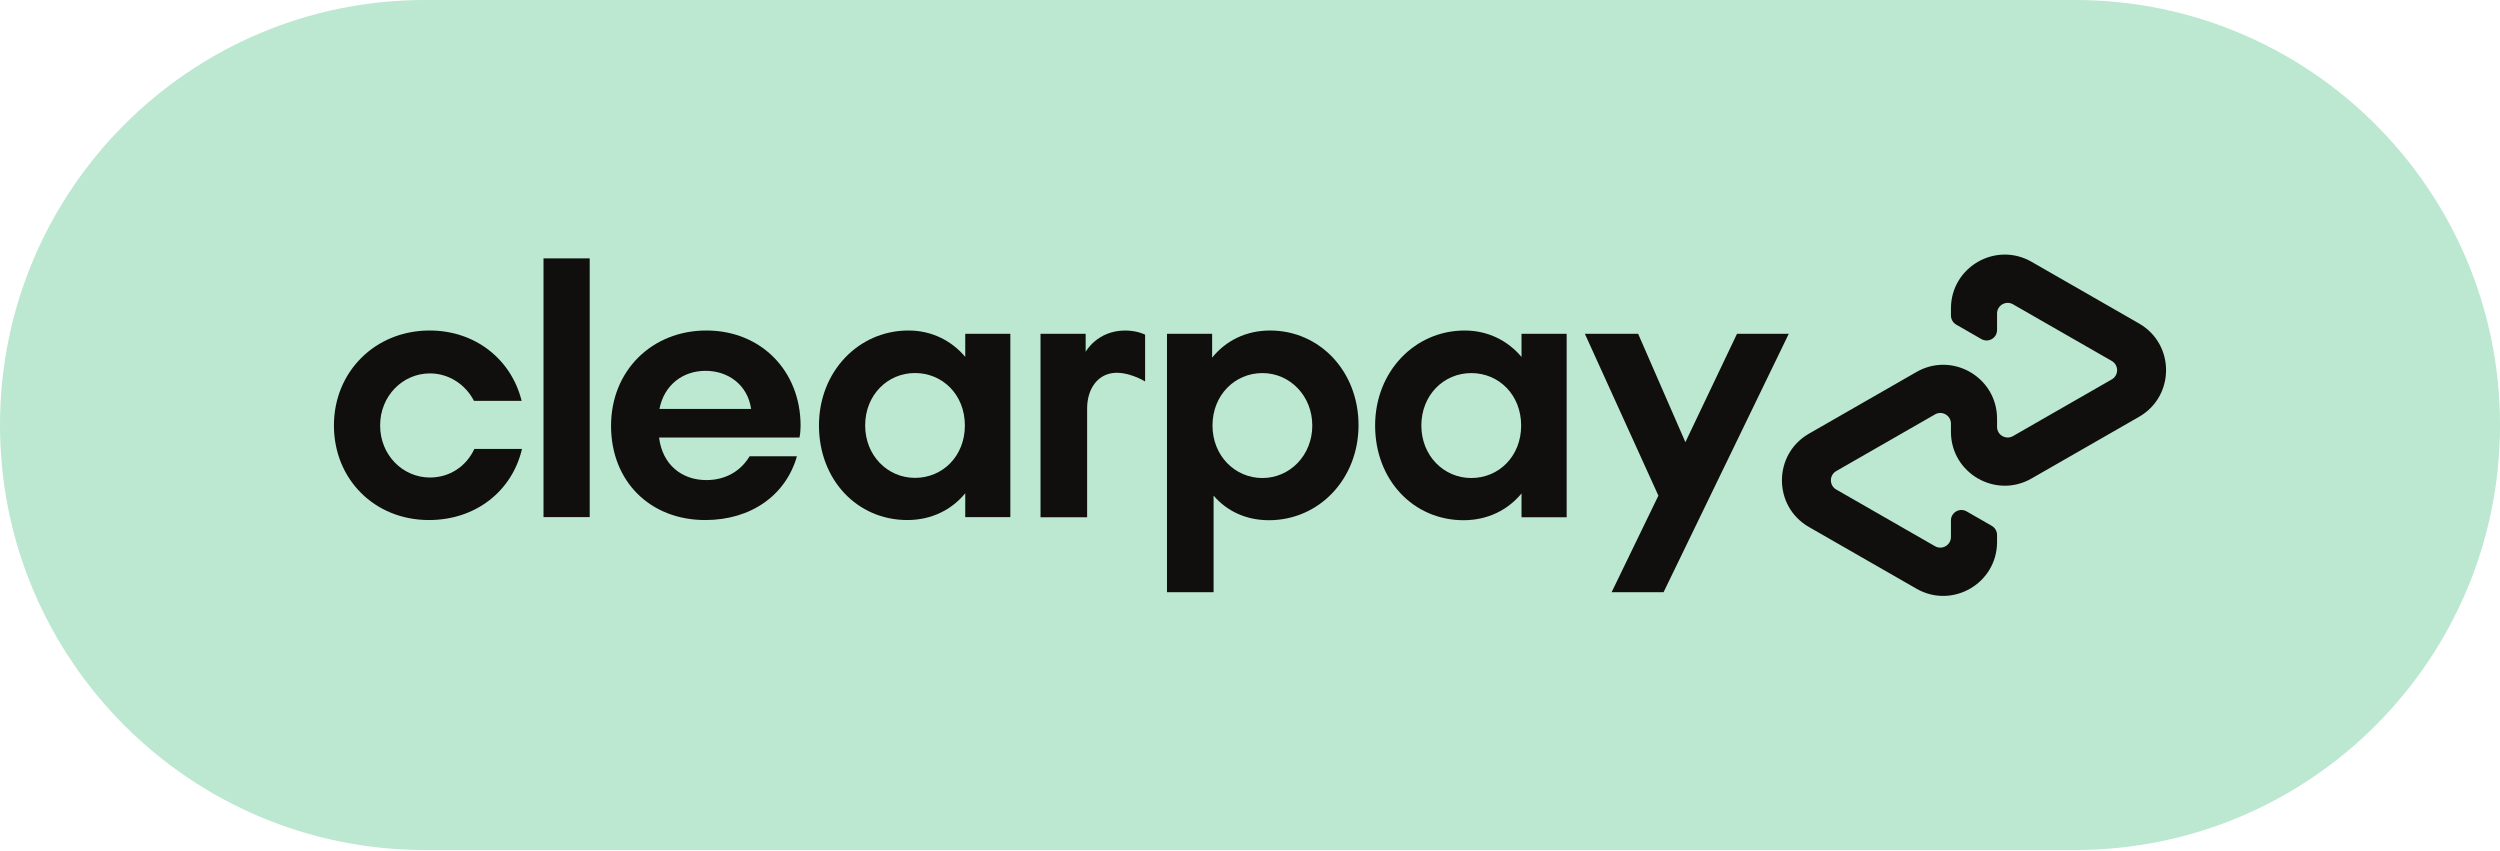
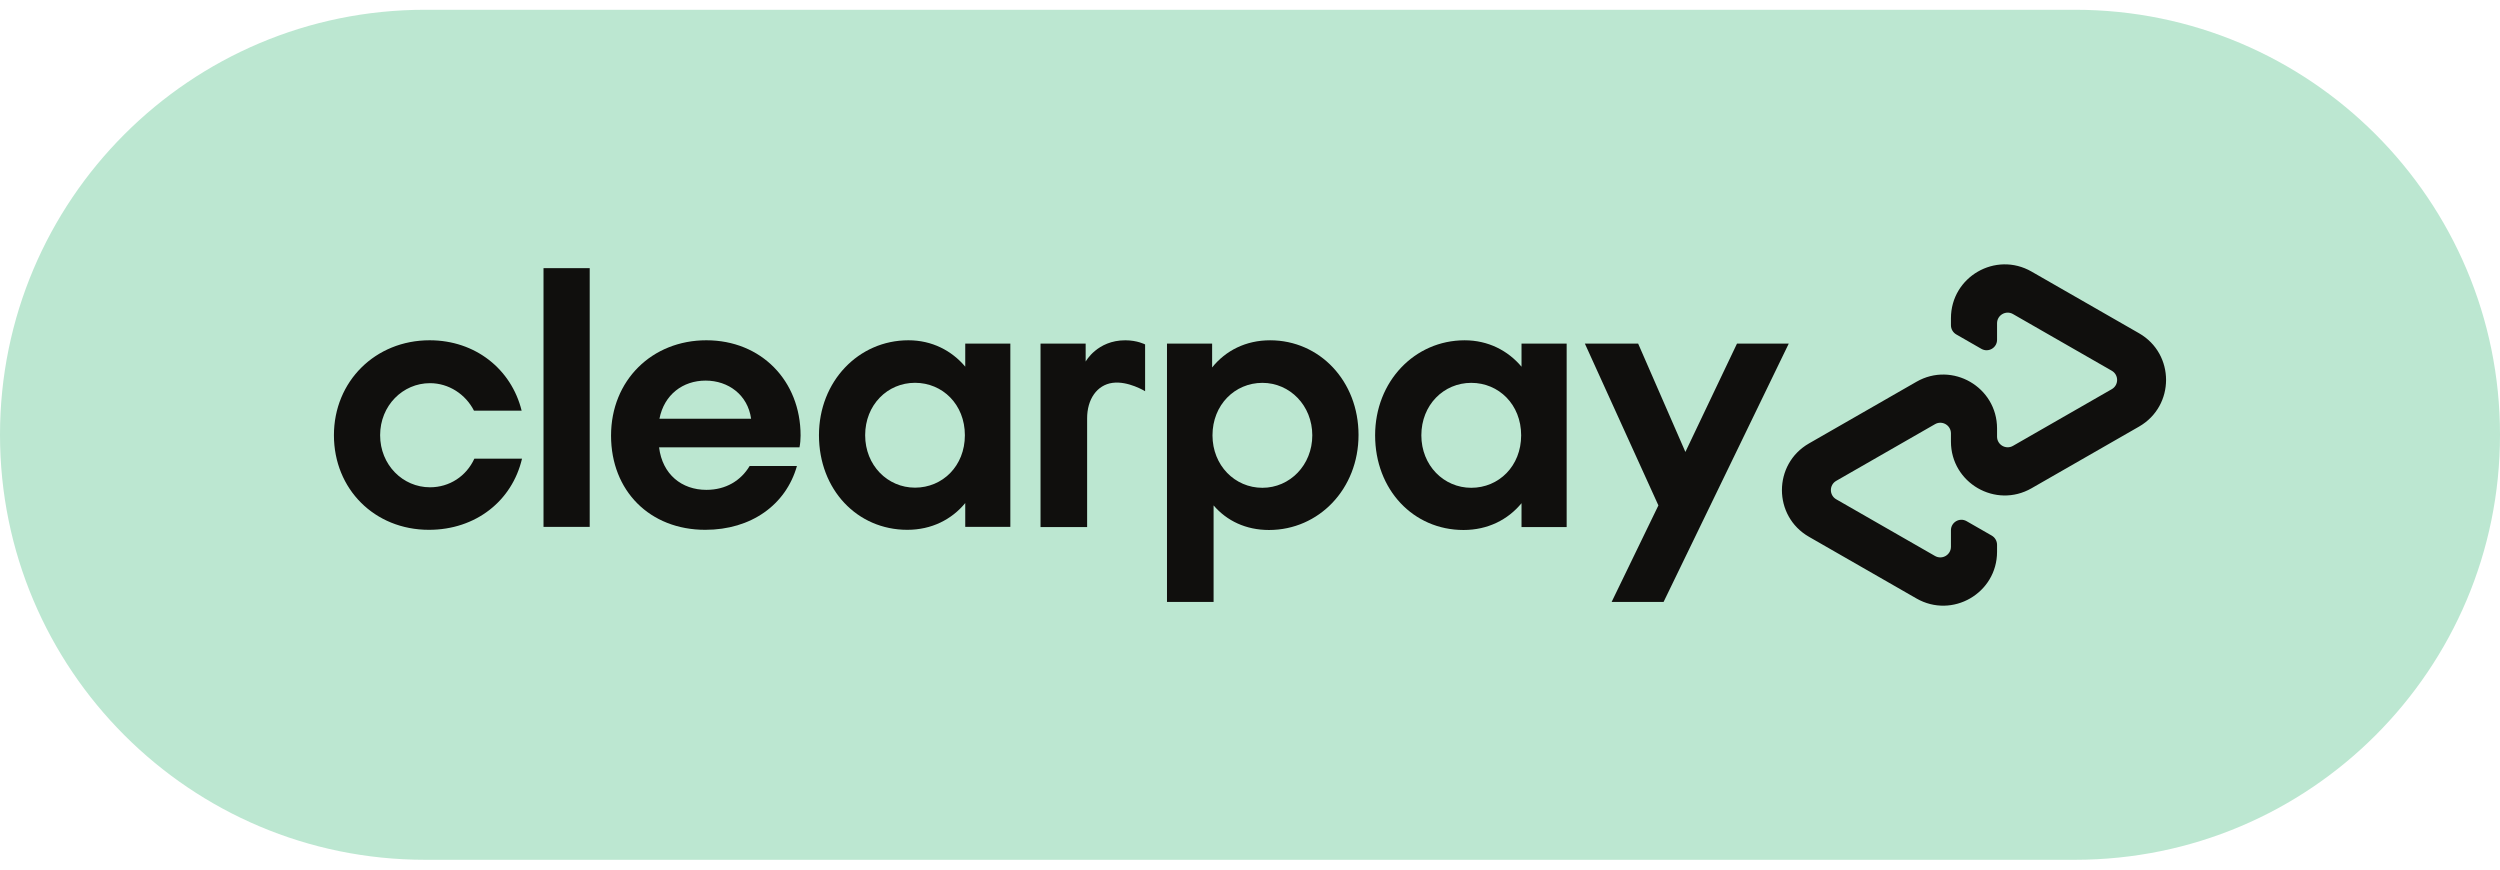
- <svg xmlns="http://www.w3.org/2000/svg" viewBox="0 0 2158.667 733.96" height="733.96" width="2158.667" xml:space="preserve" id="svg2" version="1.1">
+ <svg xmlns="http://www.w3.org/2000/svg" viewBox="0 0 2158.667 733.96" height="32" width="92" xml:space="preserve" id="svg2" version="1.1">
  <defs id="defs6" />
  <g transform="matrix(1.333333,0,0,-1.333333,0,733.96)" id="g10">
    <g transform="scale(0.1)" id="g12">
      <path id="path14" style="fill:#bce7d1;fill-opacity:1;fill-rule:nonzero;stroke:none" d="M 13437.7,0 H 2752.35 C 1232.27,0 0,1232.26 0,2752.35 v 0 C 0,4272.43 1232.27,5504.7 2752.35,5504.7 H 13437.7 c 1520,0 2752.3,-1232.27 2752.3,-2752.35 v 0 C 16190,1232.26 14957.7,0 13437.7,0" />
      <path id="path16" style="fill:#100f0d;fill-opacity:1;fill-rule:nonzero;stroke:none" d="m 11584,3342.91 -810.7,-1673.13 h -336.4 l 302.9,625.22 -476.2,1047.91 h 345 l 306,-701.74 334.2,701.74 h 335.2" />
      <path id="path18" style="fill:#100f0d;fill-opacity:1;fill-rule:nonzero;stroke:none" d="M 7557.43,1669.78 V 3342.9 h 292.29 v -154.44 c 87.92,109.3 218.61,175.84 375.44,175.84 320.79,0 572.66,-263.77 572.66,-613.08 0,-349.29 -256.62,-615.44 -579.78,-615.44 -149.71,0 -273.27,59.4 -358.83,159.2 v -625.2 z m 940.99,1079.08 c 0,192.46 -144.95,339.8 -323.16,339.8 -178.22,0 -323.18,-142.59 -323.18,-339.8 0,-194.86 144.96,-339.82 323.18,-339.82 178.21,0 323.16,147.33 323.16,339.82" />
      <path id="path20" style="fill:#100f0d;fill-opacity:1;fill-rule:nonzero;stroke:none" d="m 9853.37,2154.79 v 154.46 c -87.92,-106.94 -218.61,-173.47 -375.44,-173.47 -325.54,0 -572.67,261.39 -572.67,613.08 0,349.29 256.62,615.44 579.79,615.44 152.07,0 280.4,-66.55 368.32,-171.1 v 149.7 h 292.33 V 2154.79 Z m -2.38,594.07 c 0,199.58 -144.93,339.79 -323.17,339.79 -178.2,0 -323.16,-142.58 -323.16,-339.79 0,-194.85 144.96,-339.81 323.16,-339.81 178.24,0 323.17,140.19 323.17,339.81" />
      <path id="path22" style="fill:#100f0d;fill-opacity:1;fill-rule:nonzero;stroke:none" d="m 7030.73,3226.47 c 0,0 74.36,137.82 256.62,137.82 77.93,0 128.35,-26.82 128.35,-26.82 v -303.05 c 0,0 -109.97,67.92 -210.94,54.22 -100.94,-13.68 -164.84,-106.39 -164.53,-230.47 V 2154.8 h -301.76 v 1188.11 h 292.26 v -116.44" />
      <path id="path24" style="fill:#100f0d;fill-opacity:1;fill-rule:nonzero;stroke:none" d="m 13852.4,3409.92 -345.6,198.31 -350.6,201.11 c -232.3,133.3 -521.9,-34.42 -521.9,-302.28 v -45.14 c 0,-24.7 13.2,-47.51 34.7,-59.8 l 162.6,-93.31 c 45.1,-25.88 101.3,6.69 101.3,58.7 v 106.91 c 0,52.94 57.3,86.08 103.2,59.74 l 320.3,-183.81 319.4,-183.26 c 46.2,-26.47 46.2,-93.01 0,-119.47 l -319.4,-183.26 -320.3,-183.82 c -45.9,-26.33 -103.2,6.81 -103.2,59.75 v 53.11 c 0,267.86 -289.6,435.58 -521.9,302.28 l -350.5,-201.12 -345.6,-198.3 c -233.5,-133.93 -233.5,-470.64 0,-604.56 l 345.6,-198.3 350.5,-201.12 c 232.3,-133.3 521.9,34.43 521.9,302.28 v 45.25 c 0,24.7 -13.2,47.51 -34.6,59.81 l -162.6,93.3 c -45.1,25.89 -101.4,-6.68 -101.4,-58.7 V 2027.2 c 0,-52.93 -57.2,-86.08 -103.1,-59.73 l -320.4,183.81 -319.4,183.25 c -46.1,26.46 -46.1,93.01 0,119.48 l 319.4,183.25 320.4,183.82 c 45.9,26.34 103.1,-6.8 103.1,-59.74 v -53.11 c 0,-267.86 289.6,-435.59 521.9,-302.28 l 350.6,201.11 345.6,198.3 c 233.4,133.93 233.4,470.63 0,604.56" />
      <path id="path26" style="fill:#100f0d;fill-opacity:1;fill-rule:nonzero;stroke:none" d="m 3380.53,2597.52 c -64.1,-273.05 -299.16,-460.62 -603.07,-460.62 -351.38,0 -614.92,263.56 -614.92,612.56 0,349.01 268.29,614.93 619.68,614.93 296.78,0 529.46,-187.57 595.93,-455.85 h -308.64 c -54.62,106.84 -163.83,178.06 -284.92,178.06 -175.69,0 -322.89,-144.82 -322.89,-337.14 0,-192.3 147.2,-337.15 322.89,-337.15 125.83,0 235.05,71.24 287.29,185.21 h 308.65" />
      <path id="path28" style="fill:#100f0d;fill-opacity:1;fill-rule:nonzero;stroke:none" d="m 3519.79,2155.9 v 1675.55 h 299.15 V 2155.9 h -299.15" />
      <path id="path30" style="fill:#100f0d;fill-opacity:1;fill-rule:nonzero;stroke:none" d="m 4864.11,2856.3 c -21.38,154.32 -147.21,246.92 -294.41,246.92 -147.2,0 -268.29,-90.22 -299.15,-246.92 z m -595.95,-185.2 c 21.38,-175.67 147.21,-275.41 306.29,-275.41 125.83,0 223.17,59.37 280.15,154.34 h 306.28 c -71.23,-251.67 -296.77,-413.13 -593.56,-413.13 -358.51,0 -610.18,251.68 -610.18,610.19 0,358.5 265.92,617.3 617.31,617.3 353.76,0 610.18,-261.17 610.18,-617.3 0,-26.12 -2.38,-52.24 -7.13,-75.99 h -909.34" />
      <path id="path32" style="fill:#100f0d;fill-opacity:1;fill-rule:nonzero;stroke:none" d="m 6248.56,2749.46 c 0,199.43 -144.83,339.51 -322.9,339.51 -178.06,0 -322.89,-142.45 -322.89,-339.51 0,-194.69 144.83,-339.51 322.89,-339.51 178.07,0 322.9,140.08 322.9,339.51 z m 2.37,-593.56 v 154.33 C 6163.08,2203.4 6032.5,2136.9 5875.81,2136.9 c -325.28,0 -572.2,261.17 -572.2,612.56 0,349.01 256.42,614.93 579.32,614.93 151.95,0 280.15,-66.48 368,-170.95 v 149.58 h 292.03 V 2155.9 h -292.03" />
    </g>
  </g>
</svg>
